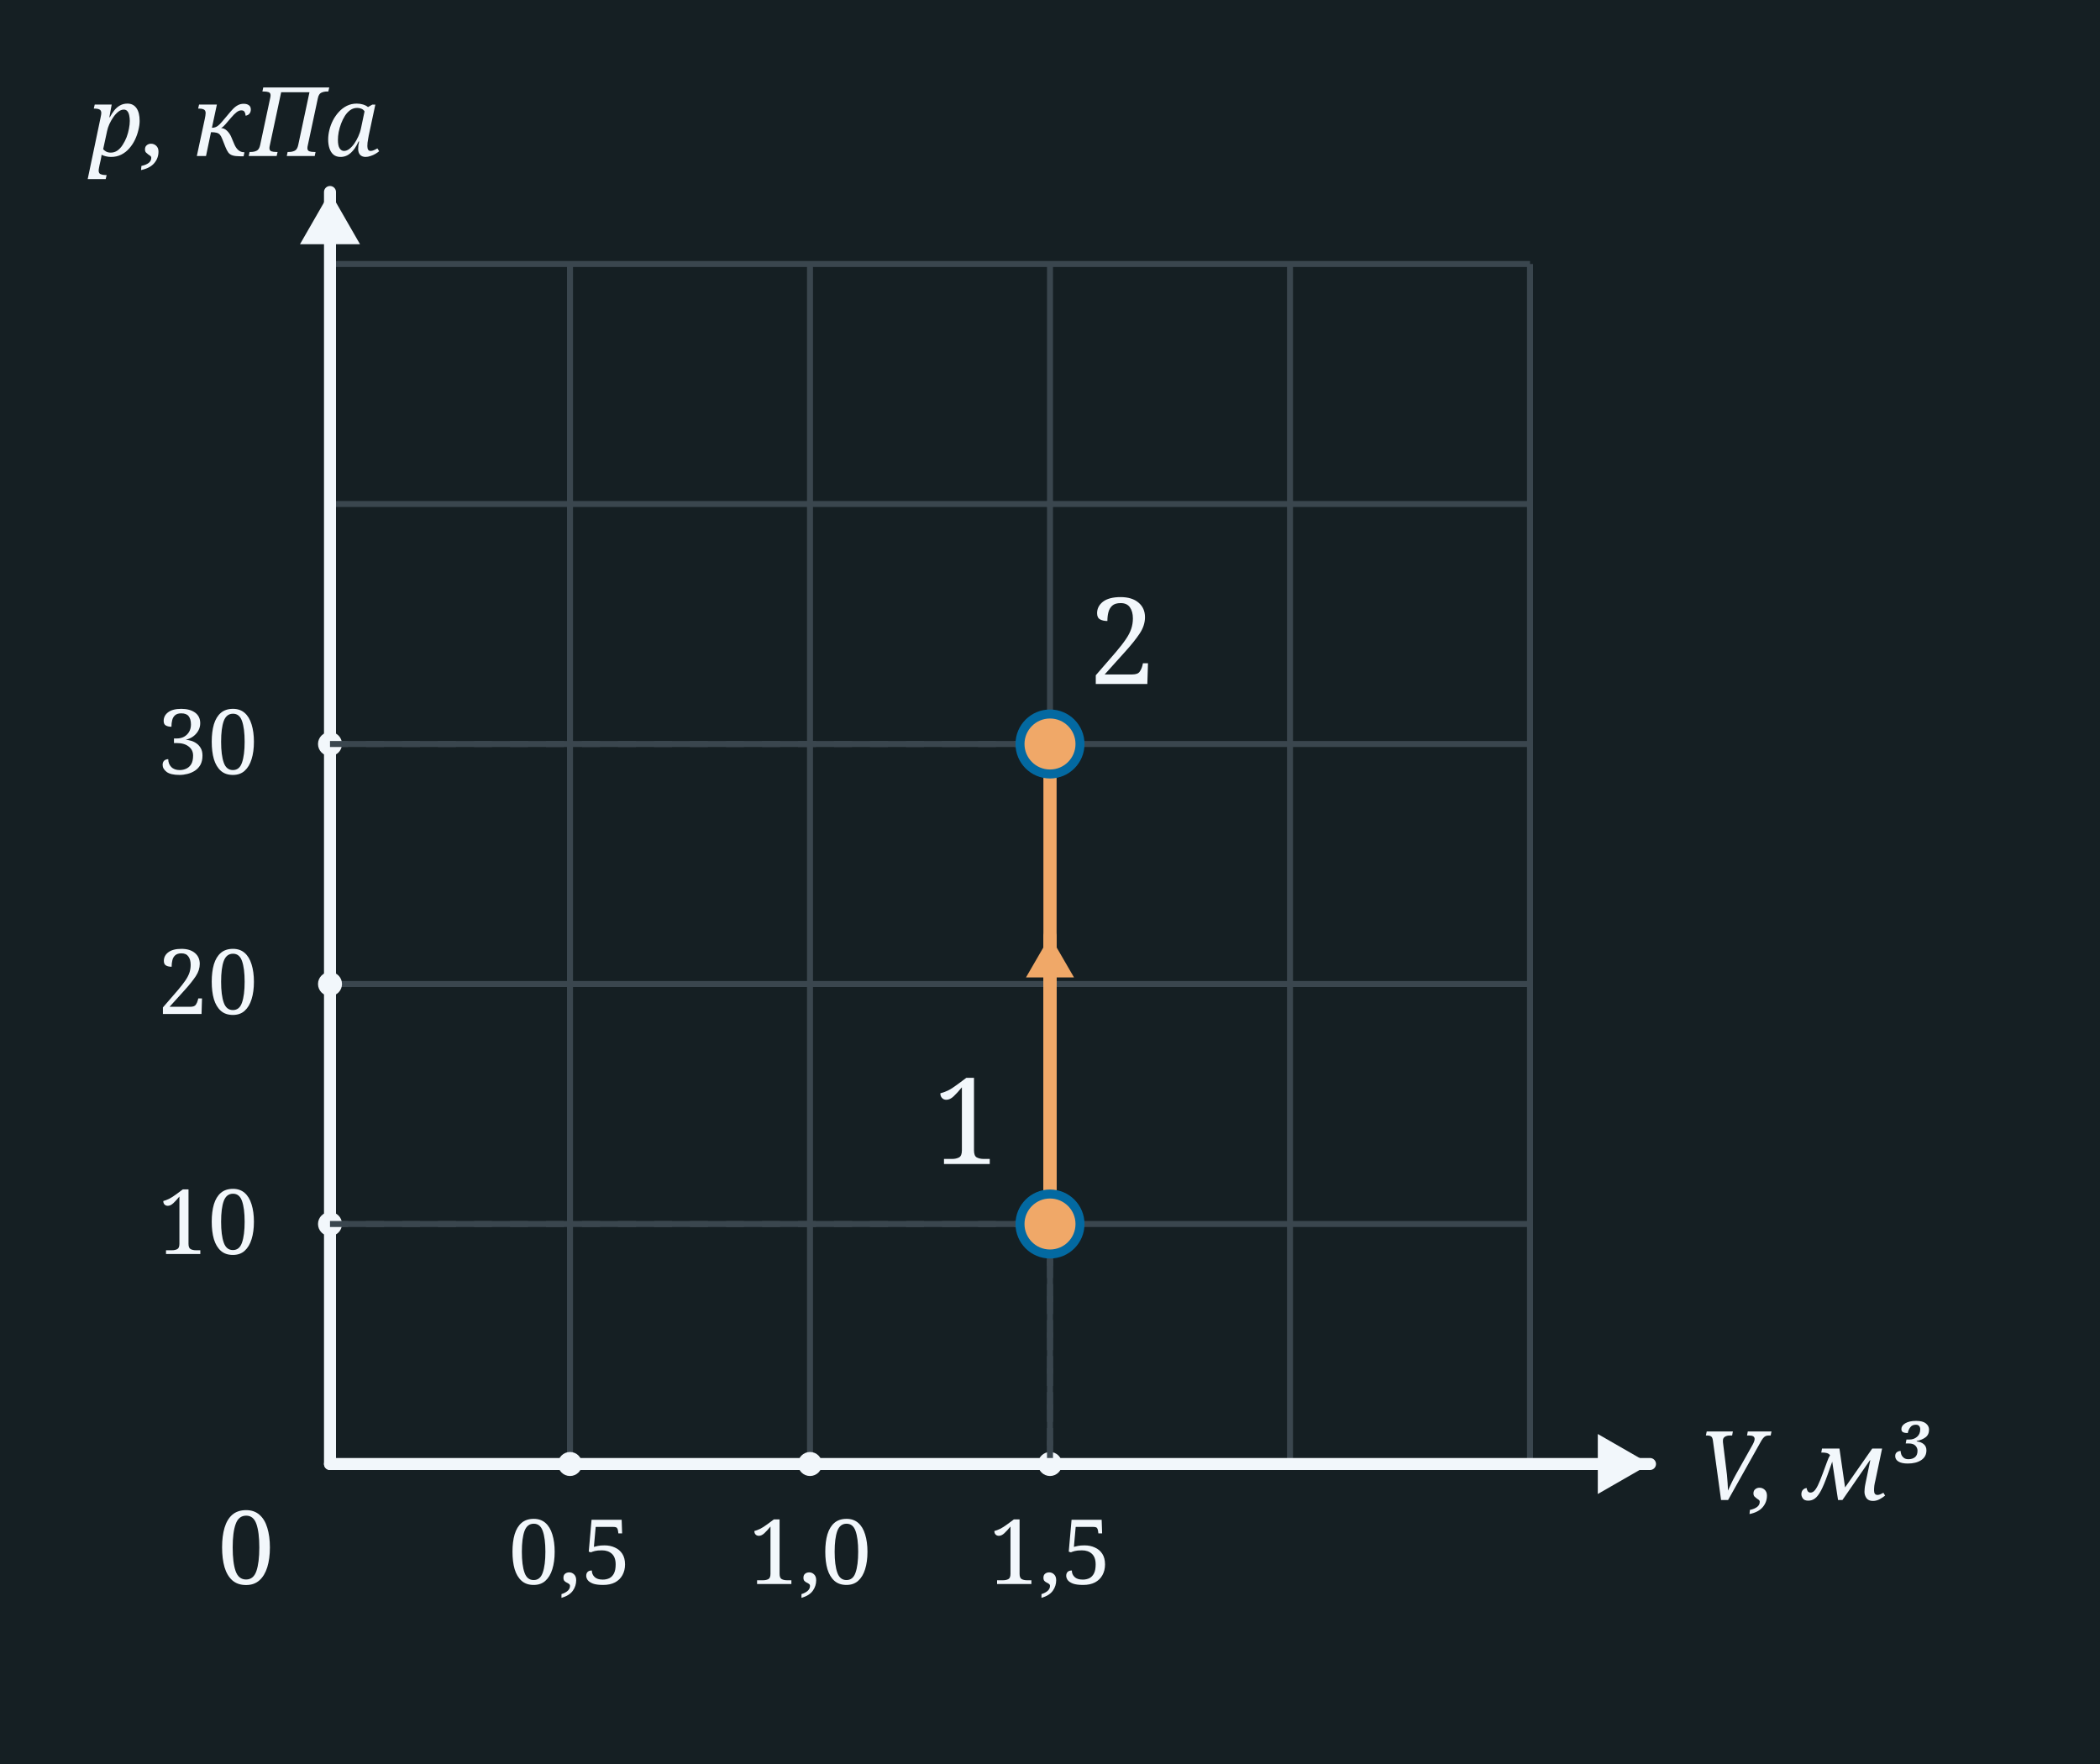
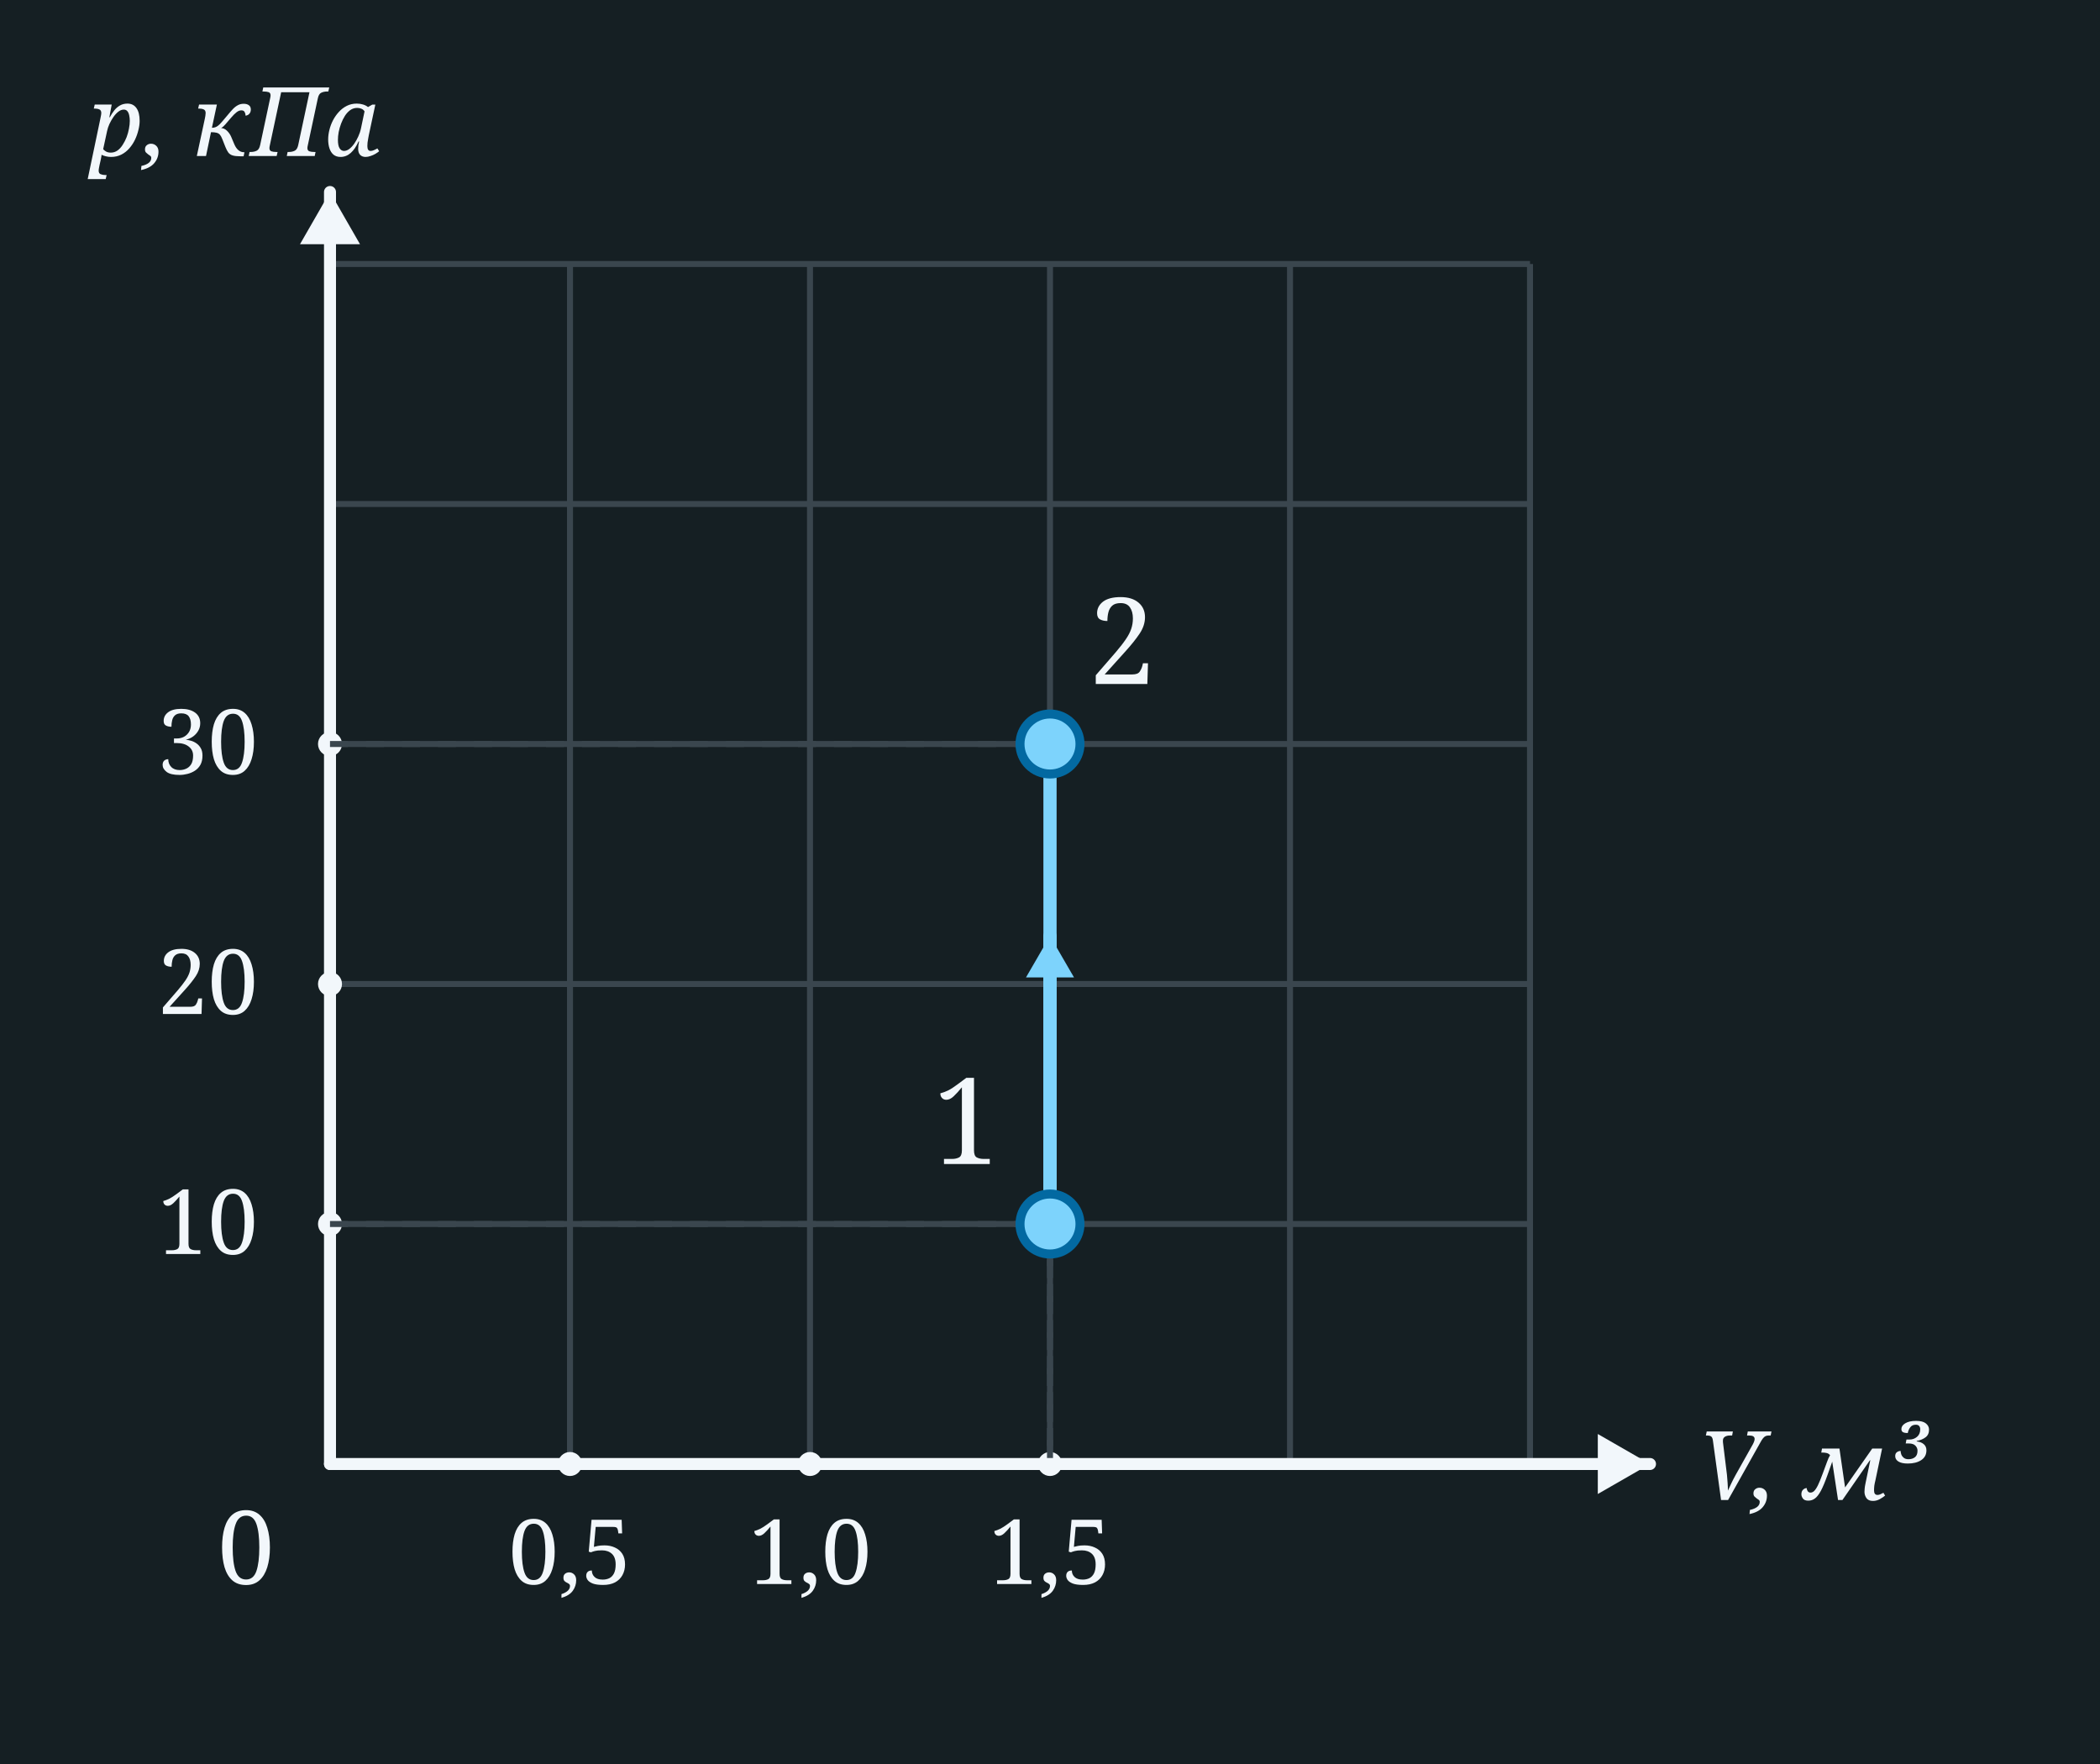
<svg xmlns="http://www.w3.org/2000/svg" width="350" height="294" viewBox="0 0 350 294">
  <rect x="0" y="0" width="350" height="294" fill="#151F23" />
  <line x1="55" y1="44" x2="55" y2="244" stroke="#3A464E" stroke-width="1" />
  <line x1="95" y1="44" x2="95" y2="244" stroke="#3A464E" stroke-width="1" />
  <line x1="135" y1="44" x2="135" y2="244" stroke="#3A464E" stroke-width="1" />
  <line x1="175" y1="44" x2="175" y2="244" stroke="#3A464E" stroke-width="1" />
  <line x1="215" y1="44" x2="215" y2="244" stroke="#3A464E" stroke-width="1" />
  <line x1="255" y1="44" x2="255" y2="244" stroke="#3A464E" stroke-width="1" />
  <line x1="55" y1="44" x2="255" y2="44" stroke="#3A464E" stroke-width="1" />
  <line x1="55" y1="84" x2="255" y2="84" stroke="#3A464E" stroke-width="1" />
  <line x1="55" y1="124" x2="255" y2="124" stroke="#3A464E" stroke-width="1" />
  <line x1="55" y1="164" x2="255" y2="164" stroke="#3A464E" stroke-width="1" />
  <line x1="55" y1="204" x2="255" y2="204" stroke="#3A464E" stroke-width="1" />
  <line x1="55" y1="244" x2="255" y2="244" stroke="#3A464E" stroke-width="1" />
  <line x1="55.0" y1="244.0" x2="55.0" y2="32.0" stroke="#F2F7FB" stroke-width="2" stroke-linecap="round" />
  <polygon points="55.0,32.0 60.0,40.7 50.0,40.7" fill="#F2F7FB" />
  <line x1="55.0" y1="244.0" x2="275.0" y2="244.0" stroke="#F2F7FB" stroke-width="2" stroke-linecap="round" />
  <polygon points="275.0,244.0 266.3,249.0 266.3,239.0" fill="#F2F7FB" />
  <text x="41.0" y="264.0" font-family="Georgia, serif" font-weight="normal" font-size="17" fill="#F2F7FB" text-anchor="middle">0</text>
  <text x="39.0" y="26.0" font-family="Georgia, serif" font-style="italic" font-weight="normal" font-size="16" fill="#F2F7FB" text-anchor="middle">p, кПа</text>
  <text x="283.0" y="250.0" font-family="Georgia, serif" font-style="italic" font-weight="normal" font-size="16" fill="#F2F7FB" text-anchor="start">V, м³</text>
  <circle cx="95" cy="244" r="2" fill="#F2F7FB" />
  <text x="95.0" y="264.0" font-family="Georgia, serif" font-weight="normal" font-size="15" fill="#F2F7FB" text-anchor="middle">0,5</text>
  <circle cx="135" cy="244" r="2" fill="#F2F7FB" />
  <text x="135.0" y="264.0" font-family="Georgia, serif" font-weight="normal" font-size="15" fill="#F2F7FB" text-anchor="middle">1,0</text>
  <circle cx="175" cy="244" r="2" fill="#F2F7FB" />
  <text x="175.0" y="264.0" font-family="Georgia, serif" font-weight="normal" font-size="15" fill="#F2F7FB" text-anchor="middle">1,5</text>
  <circle cx="55" cy="204" r="2" fill="#F2F7FB" />
  <text x="43.0" y="209.0" font-family="Georgia, serif" font-weight="normal" font-size="15" fill="#F2F7FB" text-anchor="end">10</text>
  <circle cx="55" cy="164" r="2" fill="#F2F7FB" />
  <text x="43.0" y="169.0" font-family="Georgia, serif" font-weight="normal" font-size="15" fill="#F2F7FB" text-anchor="end">20</text>
  <circle cx="55" cy="124" r="2" fill="#F2F7FB" />
  <text x="43.0" y="129.0" font-family="Georgia, serif" font-weight="normal" font-size="15" fill="#F2F7FB" text-anchor="end">30</text>
  <line x1="55" y1="204" x2="175" y2="204" stroke="#3A464E" stroke-width="1" stroke-dasharray="3,3" />
  <line x1="175" y1="204" x2="175" y2="244" stroke="#3A464E" stroke-width="1" stroke-dasharray="3,3" />
  <line x1="55" y1="124" x2="175" y2="124" stroke="#3A464E" stroke-width="1" stroke-dasharray="3,3" />
  <line x1="175" y1="124" x2="175" y2="244" stroke="#3A464E" stroke-width="1" stroke-dasharray="3,3" />
-   <line x1="175" y1="204" x2="175" y2="124" stroke="#f0a868" stroke-width="2.2" />
-   <line x1="175.0" y1="204.0" x2="175.0" y2="156.0" stroke="#f0a868" stroke-width="2.2" stroke-linecap="round" />
-   <polygon points="175.0,156.0 179.0,162.9 171.0,162.9" fill="#f0a868" />
-   <circle cx="175.0" cy="204.0" r="5" fill="#f0a868" stroke="#0369a1" stroke-width="1.5" />
-   <circle cx="175.0" cy="124.0" r="5" fill="#f0a868" stroke="#0369a1" stroke-width="1.5" />
+   <line x1="175" y1="204" x2="175" y2="124" stroke="#7dd3fc" stroke-width="2.2" />
+   <line x1="175.0" y1="204.0" x2="175.0" y2="156.0" stroke="#7dd3fc" stroke-width="2.2" stroke-linecap="round" />
+   <polygon points="175.0,156.0 179.0,162.9 171.0,162.9" fill="#7dd3fc" />
+   <circle cx="175.0" cy="204.0" r="5" fill="#7dd3fc" stroke="#0369a1" stroke-width="1.5" />
+   <circle cx="175.0" cy="124.0" r="5" fill="#7dd3fc" stroke="#0369a1" stroke-width="1.5" />
  <text x="161.0" y="194.0" font-family="Georgia, serif" font-weight="normal" font-size="20" fill="#F2F7FB" text-anchor="middle">1</text>
  <text x="187.0" y="114.0" font-family="Georgia, serif" font-weight="normal" font-size="20" fill="#F2F7FB" text-anchor="middle">2</text>
</svg>
